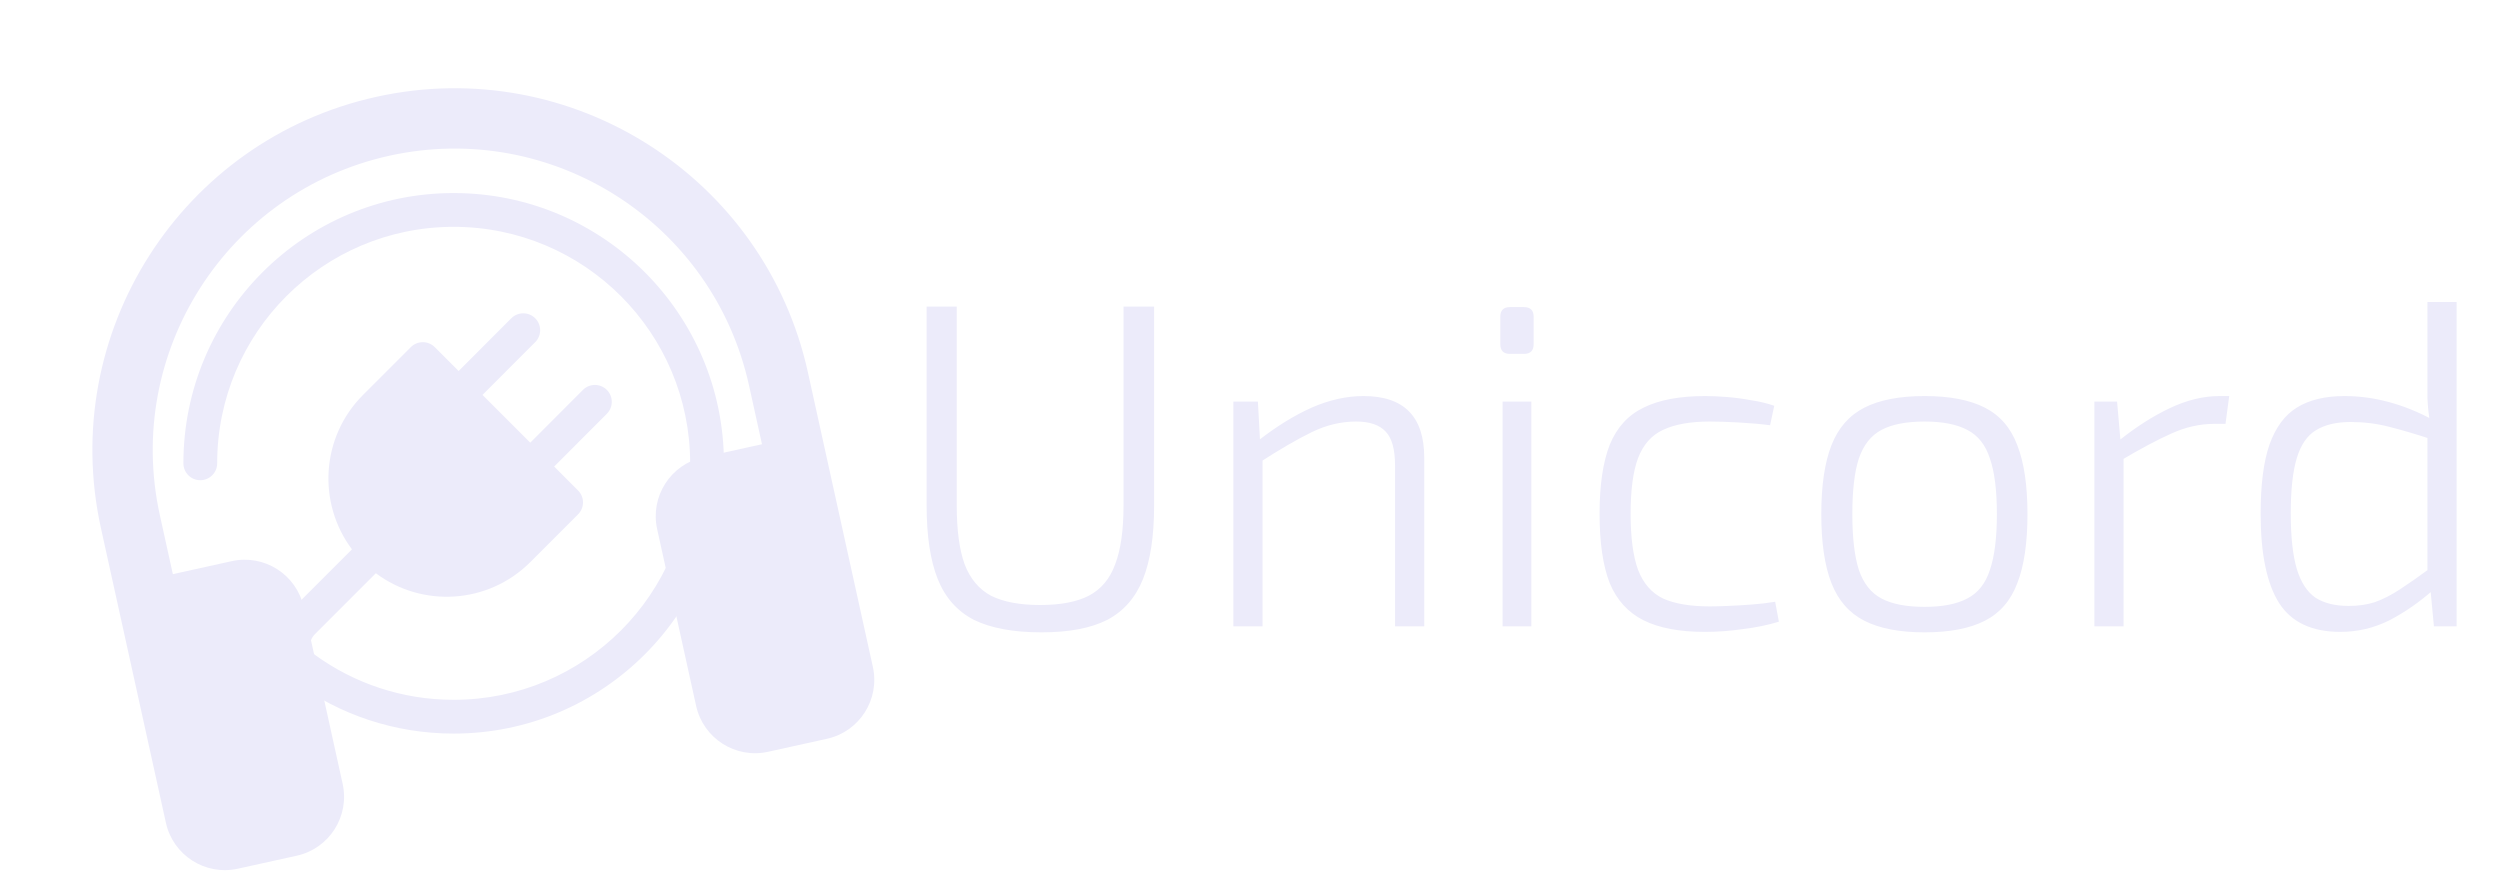
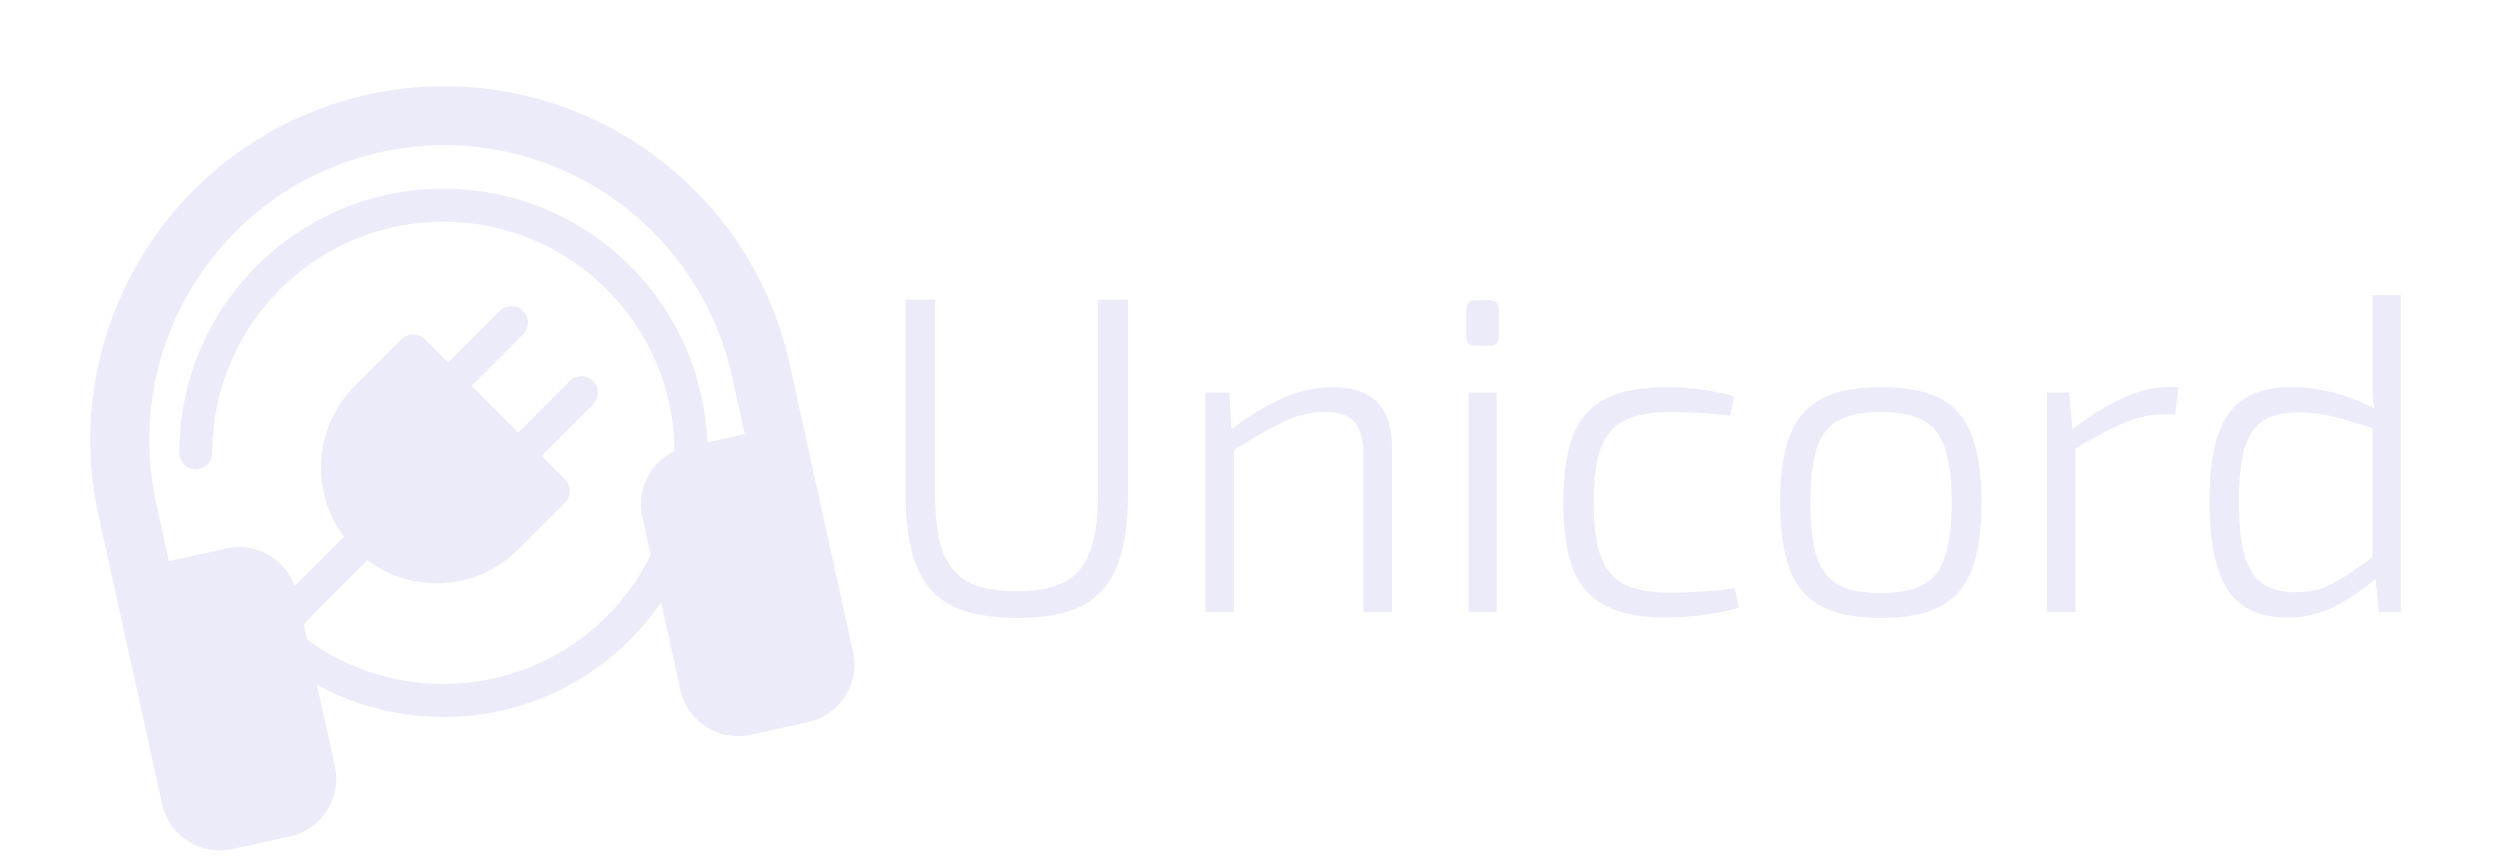
- <svg xmlns="http://www.w3.org/2000/svg" width="259" height="92" viewBox="0 0 259 92" fill="none">
+ <svg xmlns="http://www.w3.org/2000/svg" width="265" height="92" viewBox="0 0 265 92" fill="none">
  <path d="M40.35 16.131C23.496 19.848 12.846 36.524 16.562 53.378L17.908 59.481L24.012 58.135C27.382 57.392 30.717 59.522 31.461 62.893L35.498 81.203C36.242 84.574 34.111 87.909 30.741 88.652L24.637 89.998C21.267 90.741 17.931 88.611 17.188 85.24L10.459 54.724C5.999 34.499 18.779 14.488 39.004 10.028C59.229 5.568 79.24 18.349 83.699 38.573L90.429 69.09C91.172 72.461 89.042 75.796 85.671 76.539L79.568 77.885C76.197 78.629 72.862 76.499 72.118 73.128L68.081 54.818C67.338 51.447 69.468 48.112 72.838 47.368L78.942 46.023L77.596 39.919C73.88 23.065 57.204 12.415 40.35 16.131Z" fill="#ECEBFA" />
  <path fill-rule="evenodd" clip-rule="evenodd" d="M22.5 48C22.5 34.469 33.469 23.5 47 23.5C60.531 23.5 71.5 34.469 71.5 48C71.5 61.531 60.531 72.5 47 72.5C41.635 72.5 36.677 70.778 32.643 67.855C32.057 67.431 31.889 66.436 32.637 65.687L38.938 59.386C43.736 62.983 50.573 62.6 54.937 58.236L59.887 53.286C60.215 52.958 60.4 52.513 60.4 52.049C60.4 51.585 60.215 51.14 59.887 50.812L57.411 48.335L62.869 42.866C63.551 42.182 63.55 41.074 62.866 40.391C62.182 39.709 61.074 39.71 60.391 40.394L54.936 45.861L49.987 40.912L55.448 35.447C56.131 34.763 56.131 33.655 55.447 32.972C54.763 32.289 53.655 32.289 52.972 32.973L47.512 38.437L45.038 35.962C44.354 35.279 43.246 35.279 42.563 35.962L37.613 40.912C33.249 45.276 32.866 52.113 36.463 56.911L30.162 63.212C28.133 65.241 27.994 68.809 30.59 70.689C35.201 74.03 40.873 76 47 76C62.464 76 75 63.464 75 48C75 32.536 62.464 20 47 20C31.536 20 19 32.536 19 48C19 48.967 19.784 49.75 20.75 49.75C21.716 49.75 22.5 48.967 22.5 48Z" fill="#ECEBFA" />
  <path d="M119.566 31.767V52.359C119.566 55.527 119.182 58.071 118.414 59.991C117.646 61.911 116.414 63.319 114.718 64.215C113.022 65.079 110.75 65.511 107.902 65.511C104.99 65.511 102.654 65.079 100.894 64.215C99.166 63.319 97.918 61.911 97.15 59.991C96.382 58.071 95.998 55.527 95.998 52.359V31.767H99.118V52.359C99.118 54.919 99.39 56.951 99.934 58.455C100.51 59.959 101.422 61.047 102.67 61.719C103.95 62.359 105.646 62.679 107.758 62.679C109.87 62.679 111.55 62.359 112.798 61.719C114.078 61.047 114.99 59.959 115.534 58.455C116.11 56.951 116.398 54.919 116.398 52.359V31.767H119.566ZM141.263 41.031C145.455 41.031 147.551 43.159 147.551 47.415V64.887H144.527V48.231C144.527 46.567 144.207 45.399 143.567 44.727C142.927 44.023 141.903 43.671 140.495 43.671C138.927 43.671 137.391 44.039 135.887 44.775C134.383 45.511 132.591 46.551 130.511 47.895L130.367 45.639C132.255 44.167 134.095 43.031 135.887 42.231C137.711 41.431 139.503 41.031 141.263 41.031ZM130.319 41.607L130.559 46.023L130.799 46.743V64.887H127.775V41.607H130.319ZM158.646 41.607V64.887H155.67V41.607H158.646ZM157.878 31.815C158.55 31.815 158.886 32.151 158.886 32.823V35.655C158.886 36.327 158.55 36.663 157.878 36.663H156.438C155.766 36.663 155.43 36.327 155.43 35.655V32.823C155.43 32.151 155.766 31.815 156.438 31.815H157.878ZM176.66 41.031C177.3 41.031 178.036 41.063 178.868 41.127C179.7 41.191 180.548 41.303 181.412 41.463C182.276 41.591 183.076 41.783 183.812 42.039L183.38 44.055C182.388 43.927 181.3 43.831 180.116 43.767C178.932 43.703 177.94 43.671 177.14 43.671C175.124 43.671 173.508 43.959 172.292 44.535C171.108 45.079 170.244 46.055 169.7 47.463C169.188 48.839 168.932 50.759 168.932 53.223C168.932 55.687 169.188 57.623 169.7 59.031C170.244 60.439 171.108 61.431 172.292 62.007C173.508 62.551 175.124 62.823 177.14 62.823C177.62 62.823 178.244 62.807 179.012 62.775C179.78 62.743 180.596 62.695 181.46 62.631C182.324 62.567 183.14 62.471 183.908 62.343L184.292 64.407C183.14 64.759 181.892 65.015 180.548 65.175C179.236 65.367 177.924 65.463 176.612 65.463C173.988 65.463 171.876 65.063 170.276 64.263C168.676 63.463 167.508 62.183 166.772 60.423C166.068 58.631 165.716 56.231 165.716 53.223C165.716 50.247 166.068 47.863 166.772 46.071C167.508 44.279 168.676 42.999 170.276 42.231C171.876 41.431 174.004 41.031 176.66 41.031ZM199.39 41.031C201.982 41.031 204.062 41.431 205.63 42.231C207.198 43.031 208.318 44.327 208.99 46.119C209.694 47.911 210.046 50.295 210.046 53.271C210.046 56.247 209.694 58.631 208.99 60.423C208.318 62.215 207.198 63.511 205.63 64.311C204.062 65.111 201.982 65.511 199.39 65.511C196.798 65.511 194.718 65.111 193.15 64.311C191.582 63.511 190.446 62.215 189.742 60.423C189.038 58.631 188.686 56.247 188.686 53.271C188.686 50.295 189.038 47.911 189.742 46.119C190.446 44.327 191.582 43.031 193.15 42.231C194.718 41.431 196.798 41.031 199.39 41.031ZM199.39 43.671C197.502 43.671 196.014 43.959 194.926 44.535C193.838 45.111 193.054 46.103 192.574 47.511C192.126 48.887 191.902 50.807 191.902 53.271C191.902 55.703 192.126 57.623 192.574 59.031C193.054 60.439 193.838 61.431 194.926 62.007C196.014 62.583 197.502 62.871 199.39 62.871C201.246 62.871 202.718 62.583 203.806 62.007C204.926 61.431 205.71 60.439 206.158 59.031C206.638 57.623 206.878 55.703 206.878 53.271C206.878 50.807 206.638 48.887 206.158 47.511C205.71 46.103 204.926 45.111 203.806 44.535C202.718 43.959 201.246 43.671 199.39 43.671ZM219.33 41.607L219.714 46.023L220.002 46.743V64.887H216.978V41.607H219.33ZM230.946 41.031L230.562 43.911H229.41C227.906 43.911 226.418 44.247 224.946 44.919C223.506 45.559 221.762 46.487 219.714 47.703L219.474 45.687C221.266 44.247 223.042 43.111 224.802 42.279C226.562 41.447 228.274 41.031 229.938 41.031H230.946ZM242.89 41.031C244.426 41.031 245.962 41.239 247.498 41.655C249.034 42.071 250.538 42.679 252.01 43.479L251.866 45.495C250.202 44.951 248.73 44.519 247.45 44.199C246.202 43.879 244.89 43.719 243.514 43.719C242.042 43.719 240.842 44.007 239.914 44.583C239.018 45.127 238.362 46.087 237.946 47.463C237.53 48.839 237.322 50.743 237.322 53.175C237.322 55.607 237.53 57.527 237.946 58.935C238.362 60.311 239.002 61.303 239.866 61.911C240.762 62.487 241.914 62.775 243.322 62.775C244.314 62.775 245.21 62.647 246.01 62.391C246.842 62.103 247.722 61.655 248.65 61.047C249.578 60.439 250.65 59.687 251.866 58.791L252.106 61.095C250.666 62.375 249.146 63.431 247.546 64.263C245.946 65.063 244.25 65.463 242.458 65.463C239.514 65.463 237.402 64.471 236.122 62.487C234.842 60.471 234.202 57.383 234.202 53.223C234.202 50.215 234.506 47.831 235.114 46.071C235.754 44.279 236.698 42.999 237.946 42.231C239.226 41.431 240.874 41.031 242.89 41.031ZM254.506 31.287V64.887H252.154L251.77 60.807L251.482 60.519V44.439L251.722 43.719C251.594 42.823 251.514 41.991 251.482 41.223C251.482 40.455 251.482 39.623 251.482 38.727V31.287H254.506Z" fill="#ECEBFA" />
</svg>
